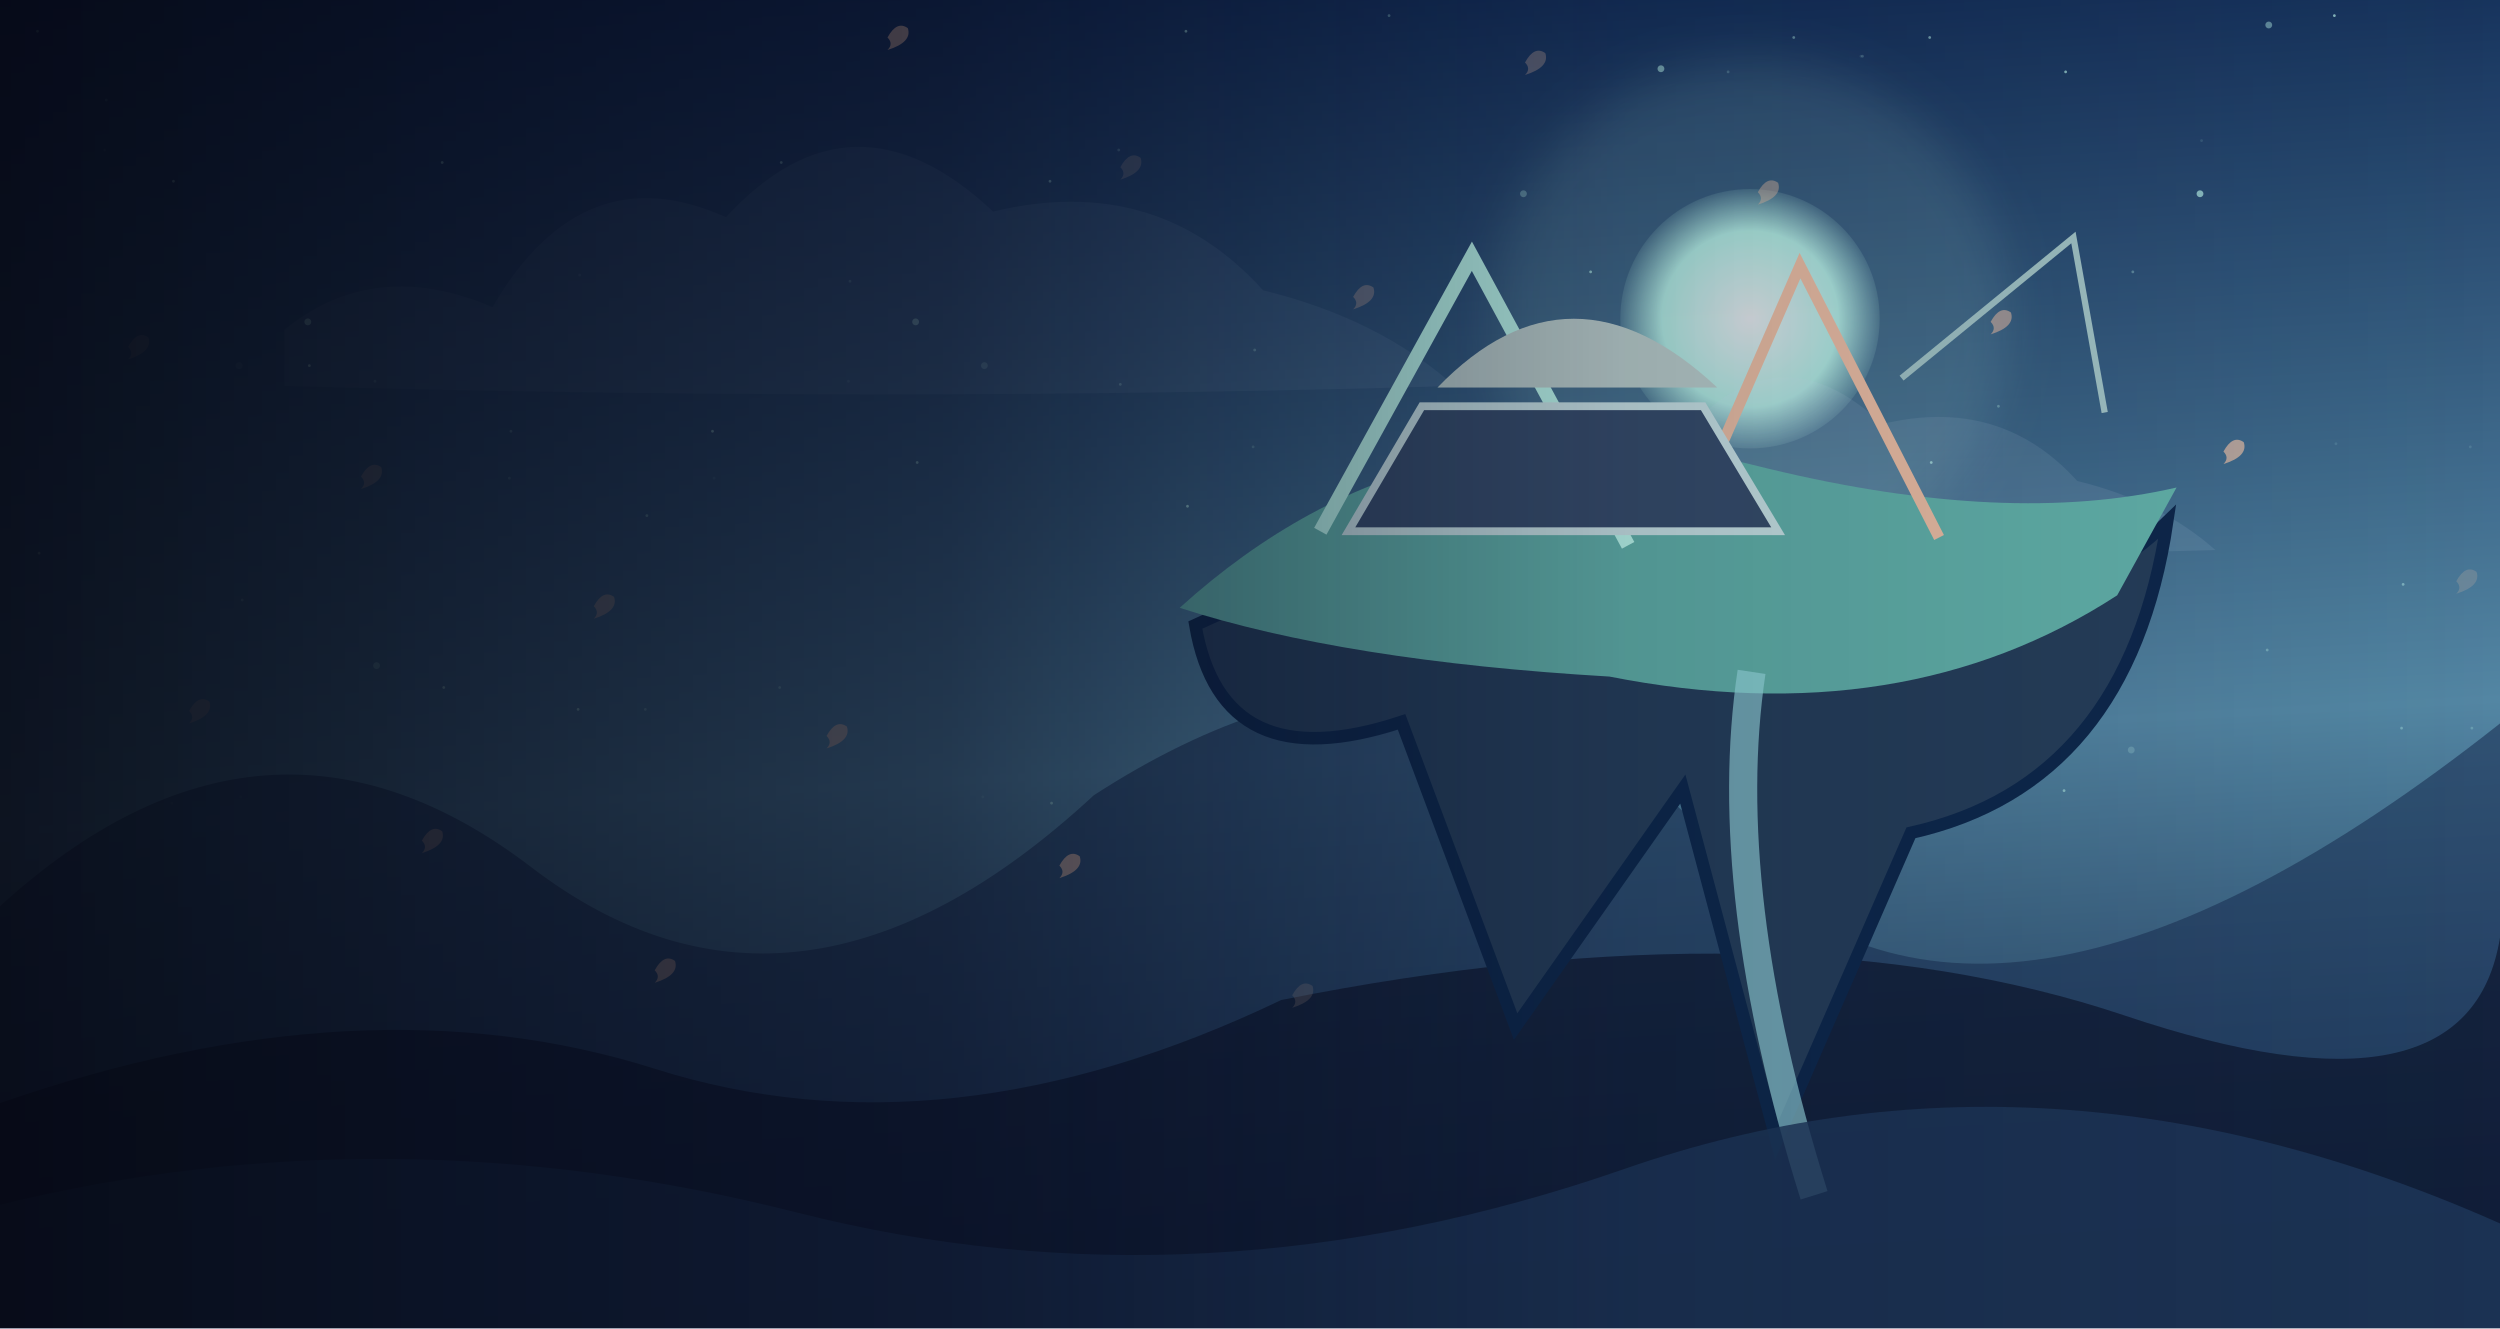
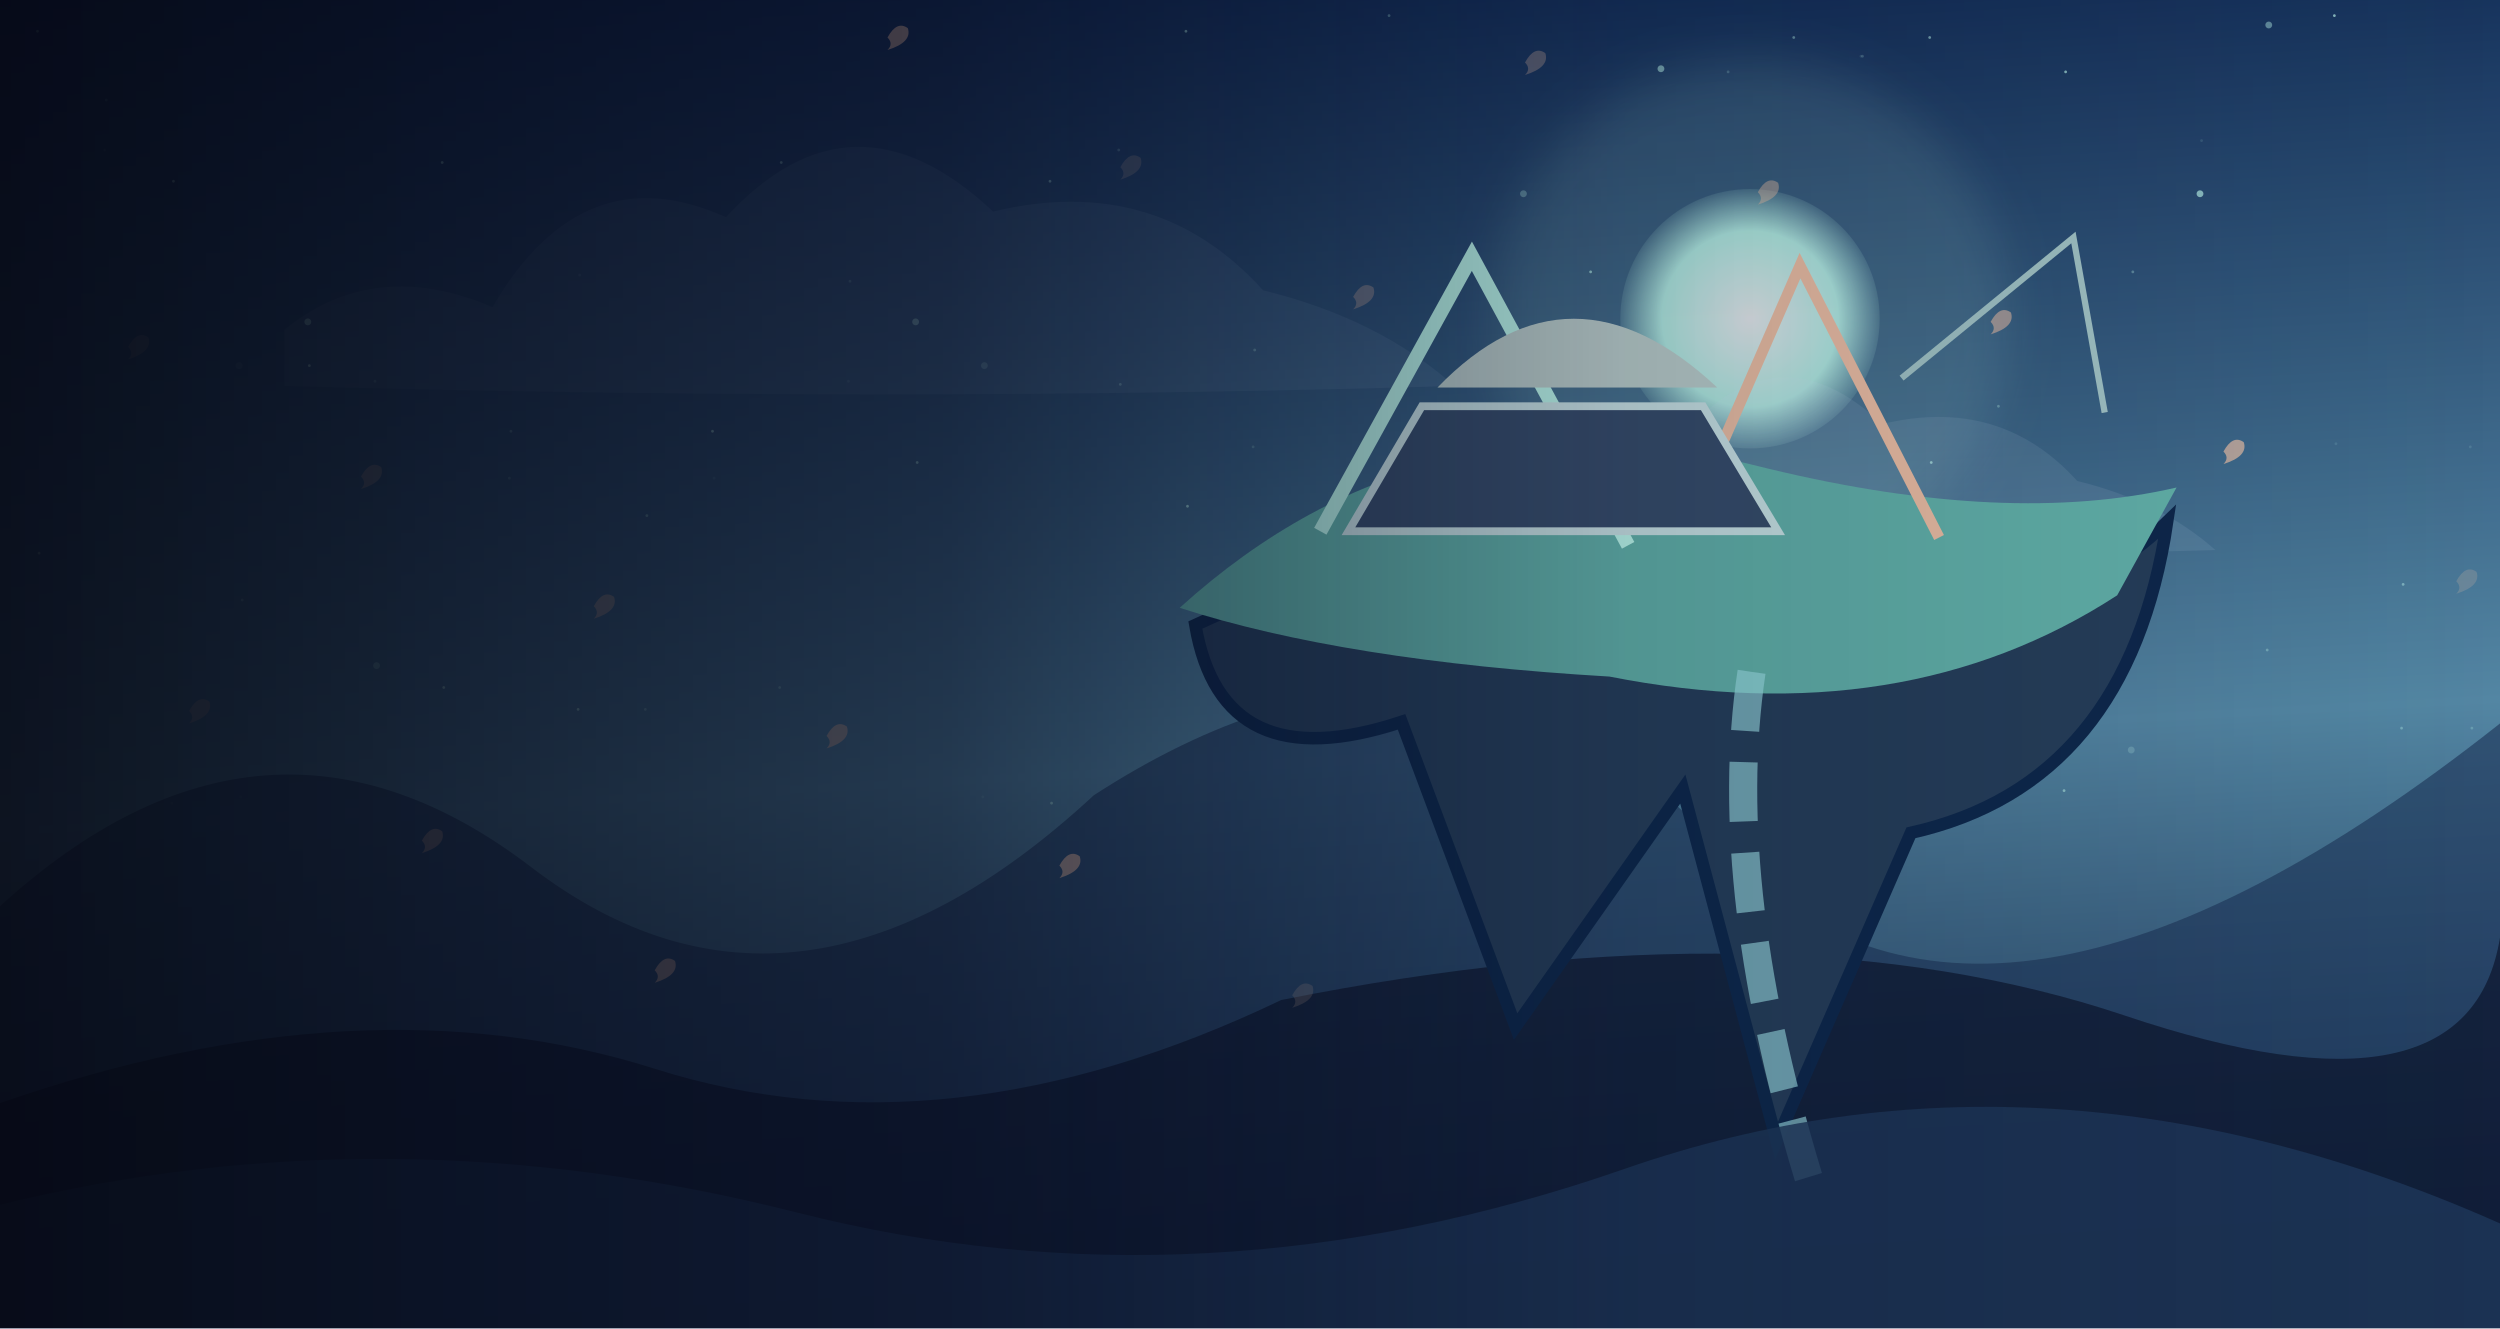
- <svg xmlns="http://www.w3.org/2000/svg" viewBox="0 0 1600 850" role="img" aria-label="Ilhas flutuantes">
+ <svg xmlns="http://www.w3.org/2000/svg" viewBox="0 0 1600 850" role="img" aria-label="Ilhas flutuantes" data-cenario-arte="3">
  <defs>
    <linearGradient id="sky" x2=".1" y2="1">
      <stop stop-color="#0c2450" />
      <stop offset=".62" stop-color="#5589a6" />
      <stop offset="1" stop-color="#1e375a" />
    </linearGradient>
    <radialGradient id="moon">
      <stop stop-color="#ffffff" />
      <stop offset=".68" stop-color="#c2fff1" />
      <stop offset="1" stop-color="#c2fff1" stop-opacity=".15" />
    </radialGradient>
    <linearGradient id="dark">
      <stop stop-color="#050813" stop-opacity=".91" />
      <stop offset=".38" stop-color="#080d20" stop-opacity=".64" />
      <stop offset=".65" stop-color="#070f25" stop-opacity=".2" />
      <stop offset="1" stop-color="#060e24" stop-opacity=".02" />
    </linearGradient>
    <filter id="blur">
      <feGaussianBlur stdDeviation="15" />
    </filter>
    <filter id="glow">
      <feGaussianBlur stdDeviation="4" />
    </filter>
  </defs>
+   <style>/* Ciclos fechados: os extremos coincidem ou ficam invisíveis antes do reinício. */
+ .cena-03-nuvens-vivas{animation:cena-03-nuvens 24s ease-in-out infinite}
+ .cena-03-particula-viva{animation:cena-03-particulas 9s ease-in-out infinite;transform-box:fill-box;transform-origin:center}
+ @keyframes cena-03-nuvens{0%,100%{transform:translateX(-22px)}50%{transform:translateX(28px)}}
+ @keyframes cena-03-particulas{0%,100%{transform:translate(0,0) rotate(-5deg)}50%{transform:translate(22px,36px) rotate(22deg)}}
+ .cena-03-ilha-flutuante{animation:cena-03-ilha 10s ease-in-out infinite}
+ .cena-03-cascata{stroke-dasharray:38 20;animation:cena-03-agua-celeste 2s linear infinite}
+ @keyframes cena-03-ilha{0%,100%{transform:translateY(0)}50%{transform:translateY(-19px)}}
+ @keyframes cena-03-agua-celeste{from{stroke-dashoffset:0}to{stroke-dashoffset:-58}}
+ @media(prefers-reduced-motion:reduce){svg[data-cenario-arte="3"] *{animation:none!important;transition:none!important}}
+ </style>
  <rect width="1600" height="850" fill="url(#sky)" />
  <circle cx="1120" cy="204" r="165" fill="#c2fff1" opacity=".13" filter="url(#blur)" />
  <circle cx="1120" cy="204" r="83" fill="url(#moon)" opacity=".9" />
  <circle cx="153" cy="234" r="2.2" fill="#c2fff1" opacity="0.12" />
  <circle cx="326" cy="306" r="0.9" fill="#c2fff1" opacity="0.22" />
  <circle cx="499" cy="440" r="0.9" fill="#c2fff1" opacity="0.33" />
  <circle cx="672" cy="116" r="0.9" fill="#c2fff1" opacity="0.43" />
  <circle cx="845" cy="374" r="0.9" fill="#c2fff1" opacity="0.54" />
  <circle cx="1018" cy="174" r="0.9" fill="#c2fff1" opacity="0.65" />
  <circle cx="1191" cy="36" r="0.9" fill="#c2fff1" opacity="0.12" />
  <circle cx="1364" cy="480" r="2.2" fill="#c2fff1" opacity="0.22" />
  <circle cx="1537" cy="466" r="0.9" fill="#c2fff1" opacity="0.33" />
  <circle cx="110" cy="514" r="0.9" fill="#c2fff1" opacity="0.43" />
  <circle cx="283" cy="104" r="0.9" fill="#c2fff1" opacity="0.54" />
  <circle cx="456" cy="276" r="0.9" fill="#c2fff1" opacity="0.65" />
  <circle cx="629" cy="510" r="0.9" fill="#c2fff1" opacity="0.12" />
  <circle cx="802" cy="286" r="0.9" fill="#c2fff1" opacity="0.22" />
  <circle cx="975" cy="124" r="2.2" fill="#c2fff1" opacity="0.33" />
  <circle cx="1148" cy="24" r="0.9" fill="#c2fff1" opacity="0.43" />
  <circle cx="1321" cy="506" r="0.9" fill="#c2fff1" opacity="0.54" />
  <circle cx="1494" cy="10" r="0.9" fill="#c2fff1" opacity="0.65" />
  <circle cx="67" cy="96" r="0.9" fill="#c2fff1" opacity="0.12" />
  <circle cx="240" cy="244" r="0.9" fill="#c2fff1" opacity="0.22" />
  <circle cx="413" cy="454" r="0.9" fill="#c2fff1" opacity="0.33" />
  <circle cx="586" cy="206" r="2.2" fill="#c2fff1" opacity="0.43" />
  <circle cx="759" cy="20" r="0.9" fill="#c2fff1" opacity="0.54" />
  <circle cx="932" cy="416" r="0.9" fill="#c2fff1" opacity="0.65" />
  <circle cx="1105" cy="354" r="0.9" fill="#c2fff1" opacity="0.12" />
  <circle cx="1278" cy="354" r="0.9" fill="#c2fff1" opacity="0.22" />
  <circle cx="1451" cy="416" r="0.9" fill="#c2fff1" opacity="0.33" />
  <circle cx="24" cy="20" r="0.9" fill="#c2fff1" opacity="0.43" />
  <circle cx="197" cy="206" r="2.2" fill="#c2fff1" opacity="0.54" />
  <circle cx="370" cy="454" r="0.9" fill="#c2fff1" opacity="0.65" />
  <circle cx="543" cy="244" r="0.9" fill="#c2fff1" opacity="0.12" />
  <circle cx="716" cy="96" r="0.9" fill="#c2fff1" opacity="0.22" />
  <circle cx="889" cy="10" r="0.9" fill="#c2fff1" opacity="0.33" />
  <circle cx="1062" cy="506" r="0.9" fill="#c2fff1" opacity="0.43" />
  <circle cx="1235" cy="24" r="0.9" fill="#c2fff1" opacity="0.54" />
  <circle cx="1408" cy="124" r="2.2" fill="#c2fff1" opacity="0.65" />
  <circle cx="1581" cy="286" r="0.9" fill="#c2fff1" opacity="0.12" />
  <circle cx="154" cy="510" r="0.9" fill="#c2fff1" opacity="0.22" />
  <circle cx="327" cy="276" r="0.9" fill="#c2fff1" opacity="0.33" />
  <circle cx="500" cy="104" r="0.9" fill="#c2fff1" opacity="0.43" />
  <circle cx="673" cy="514" r="0.9" fill="#c2fff1" opacity="0.54" />
  <circle cx="846" cy="466" r="0.9" fill="#c2fff1" opacity="0.65" />
  <circle cx="1019" cy="480" r="2.2" fill="#c2fff1" opacity="0.12" />
  <circle cx="1192" cy="36" r="0.9" fill="#c2fff1" opacity="0.22" />
  <circle cx="1365" cy="174" r="0.9" fill="#c2fff1" opacity="0.33" />
  <circle cx="1538" cy="374" r="0.9" fill="#c2fff1" opacity="0.43" />
  <circle cx="111" cy="116" r="0.9" fill="#c2fff1" opacity="0.54" />
  <circle cx="284" cy="440" r="0.9" fill="#c2fff1" opacity="0.65" />
  <circle cx="457" cy="306" r="0.9" fill="#c2fff1" opacity="0.12" />
  <circle cx="630" cy="234" r="2.2" fill="#c2fff1" opacity="0.22" />
  <circle cx="803" cy="224" r="0.9" fill="#c2fff1" opacity="0.33" />
  <circle cx="976" cy="276" r="0.9" fill="#c2fff1" opacity="0.43" />
  <circle cx="1149" cy="390" r="0.9" fill="#c2fff1" opacity="0.54" />
  <circle cx="1322" cy="46" r="0.9" fill="#c2fff1" opacity="0.65" />
  <circle cx="1495" cy="284" r="0.9" fill="#c2fff1" opacity="0.12" />
  <circle cx="68" cy="64" r="0.9" fill="#c2fff1" opacity="0.22" />
  <circle cx="241" cy="426" r="2.2" fill="#c2fff1" opacity="0.33" />
  <circle cx="414" cy="330" r="0.9" fill="#c2fff1" opacity="0.43" />
  <circle cx="587" cy="296" r="0.9" fill="#c2fff1" opacity="0.54" />
  <circle cx="760" cy="324" r="0.9" fill="#c2fff1" opacity="0.65" />
  <circle cx="933" cy="414" r="0.9" fill="#c2fff1" opacity="0.12" />
  <circle cx="1106" cy="46" r="0.9" fill="#c2fff1" opacity="0.22" />
  <circle cx="1279" cy="260" r="0.9" fill="#c2fff1" opacity="0.33" />
  <circle cx="1452" cy="16" r="2.2" fill="#c2fff1" opacity="0.43" />
  <circle cx="25" cy="354" r="0.9" fill="#c2fff1" opacity="0.54" />
  <circle cx="198" cy="234" r="0.9" fill="#c2fff1" opacity="0.65" />
  <circle cx="371" cy="176" r="0.9" fill="#c2fff1" opacity="0.12" />
  <circle cx="544" cy="180" r="0.9" fill="#c2fff1" opacity="0.22" />
  <circle cx="717" cy="246" r="0.9" fill="#c2fff1" opacity="0.33" />
  <circle cx="890" cy="374" r="0.9" fill="#c2fff1" opacity="0.43" />
  <circle cx="1063" cy="44" r="2.2" fill="#c2fff1" opacity="0.54" />
  <circle cx="1236" cy="296" r="0.9" fill="#c2fff1" opacity="0.65" />
  <circle cx="1409" cy="90" r="0.9" fill="#c2fff1" opacity="0.12" />
  <circle cx="1582" cy="466" r="0.9" fill="#c2fff1" opacity="0.22" />
  <circle cx="155" cy="384" r="0.9" fill="#c2fff1" opacity="0.33" />
-   <g opacity=".22">
+   <g opacity=".22" class="cena-03-nuvens-vivas">
    <g transform="translate(488 175) scale(1.8)" opacity="0.35" fill="#d6e6ff">
      <path d="M-170 20 Q-138 -6 -96 12 Q-64 -43 -13 -20 Q32 -69 82 -22 Q140 -36 178 6 Q219 16 246 40 Q45 46 -170 40Z" />
    </g>
    <g transform="translate(1098 300) scale(1.3)" opacity="0.45" fill="#d6e6ff">
      <path d="M-170 20 Q-138 -6 -96 12 Q-64 -43 -13 -20 Q32 -69 82 -22 Q140 -36 178 6 Q219 16 246 40 Q45 46 -170 40Z" />
    </g>
  </g>
  <path d="M0 580Q170 425 340 555T700 509Q930 360 1100 542T1600 463V850H0Z" fill="#1e375a" opacity=".64" />
  <path d="M0 706Q233 625 419 684T820 640Q1140 576 1360 650T1600 600V850H0Z" fill="#080f24" opacity=".62" />
-   <g transform="translate(710 130)">
-     <path d="M55 270Q270 170 465 242q130 42 212 -38q-25 168 -164 199l-86 197-60-225-107 152-73-195Q72 370 55 270Z" fill="#263f5b" stroke="#0d284c" stroke-width="8" />
-     <path d="M45 259q160 -145 377 -89q153 37 261 12l-38 69q-137 89 -325 52Q150 293 45 259Z" fill="#64b6ad" />
-     <path d="M411 300Q390 440 451 635" fill="none" stroke="#a1e7ec" stroke-width="18" opacity=".65" />
-     <path d="M135 210l97-176 100 185" fill="none" stroke="#c2fff1" stroke-width="9" />
-     <path d="M370 205l72-165 89 174" fill="none" stroke="#f2c3a7" stroke-width="7" />
-     <path d="M200 130l180 0 48 80H153z" fill="#384e6c" stroke="#cfe9ea" stroke-width="5" />
-     <path d="M210 118q85 -88 179 0" fill="#c1d4d0" />
-     <path d="M507 112l110-90 20 112" fill="none" stroke="#a5c8c9" stroke-width="4" />
+   <g class="cena-03-ilha-flutuante">
+     <g transform="translate(710 130)">
+       <path d="M55 270Q270 170 465 242q130 42 212 -38q-25 168 -164 199l-86 197-60-225-107 152-73-195Q72 370 55 270Z" fill="#263f5b" stroke="#0d284c" stroke-width="8" />
+       <path d="M45 259q160 -145 377 -89q153 37 261 12l-38 69q-137 89 -325 52Q150 293 45 259Z" fill="#64b6ad" />
+       <path d="M411 300Q390 440 451 635" fill="none" stroke="#a1e7ec" stroke-width="18" opacity=".65" class="cena-03-cascata" />
+       <path d="M135 210l97-176 100 185" fill="none" stroke="#c2fff1" stroke-width="9" />
+       <path d="M370 205l72-165 89 174" fill="none" stroke="#f2c3a7" stroke-width="7" />
+       <path d="M200 130l180 0 48 80H153z" fill="#384e6c" stroke="#cfe9ea" stroke-width="5" />
+       <path d="M210 118q85 -88 179 0" fill="#c1d4d0" />
+       <path d="M507 112l110-90 20 112" fill="none" stroke="#a5c8c9" stroke-width="4" />
+     </g>
  </g>
  <path d="M0 771Q250 710 510 776T1040 748T1600 783V850H0Z" fill="#1e375a" opacity=".83" />
-   <path d="M82 222q6 -11 13 -6q3 9 -13 14q4 -4 0 -8Z" fill="#f2c3a7" opacity="0.20" />
-   <path d="M231 305q6 -11 13 -6q3 9 -13 14q4 -4 0 -8Z" fill="#f2c3a7" opacity="0.32" />
-   <path d="M380 388q6 -11 13 -6q3 9 -13 14q4 -4 0 -8Z" fill="#f2c3a7" opacity="0.44" />
-   <path d="M529 471q6 -11 13 -6q3 9 -13 14q4 -4 0 -8Z" fill="#f2c3a7" opacity="0.56" />
-   <path d="M678 554q6 -11 13 -6q3 9 -13 14q4 -4 0 -8Z" fill="#f2c3a7" opacity="0.68" />
-   <path d="M827 637q6 -11 13 -6q3 9 -13 14q4 -4 0 -8Z" fill="#f2c3a7" opacity="0.20" />
-   <path d="M976 40q6 -11 13 -6q3 9 -13 14q4 -4 0 -8Z" fill="#f2c3a7" opacity="0.32" />
-   <path d="M1125 123q6 -11 13 -6q3 9 -13 14q4 -4 0 -8Z" fill="#f2c3a7" opacity="0.44" />
-   <path d="M1274 206q6 -11 13 -6q3 9 -13 14q4 -4 0 -8Z" fill="#f2c3a7" opacity="0.56" />
-   <path d="M1423 289q6 -11 13 -6q3 9 -13 14q4 -4 0 -8Z" fill="#f2c3a7" opacity="0.68" />
-   <path d="M1572 372q6 -11 13 -6q3 9 -13 14q4 -4 0 -8Z" fill="#f2c3a7" opacity="0.20" />
-   <path d="M121 455q6 -11 13 -6q3 9 -13 14q4 -4 0 -8Z" fill="#f2c3a7" opacity="0.32" />
-   <path d="M270 538q6 -11 13 -6q3 9 -13 14q4 -4 0 -8Z" fill="#f2c3a7" opacity="0.44" />
-   <path d="M419 621q6 -11 13 -6q3 9 -13 14q4 -4 0 -8Z" fill="#f2c3a7" opacity="0.56" />
-   <path d="M568 24q6 -11 13 -6q3 9 -13 14q4 -4 0 -8Z" fill="#f2c3a7" opacity="0.68" />
-   <path d="M717 107q6 -11 13 -6q3 9 -13 14q4 -4 0 -8Z" fill="#f2c3a7" opacity="0.20" />
-   <path d="M866 190q6 -11 13 -6q3 9 -13 14q4 -4 0 -8Z" fill="#f2c3a7" opacity="0.32" />
+   <path d="M82 222q6 -11 13 -6q3 9 -13 14q4 -4 0 -8Z" fill="#f2c3a7" opacity="0.20" class="cena-03-particula-viva" style="animation-delay:-0.0s;animation-duration:7s" />
+   <path d="M231 305q6 -11 13 -6q3 9 -13 14q4 -4 0 -8Z" fill="#f2c3a7" opacity="0.32" class="cena-03-particula-viva" style="animation-delay:-0.7s;animation-duration:8s" />
+   <path d="M380 388q6 -11 13 -6q3 9 -13 14q4 -4 0 -8Z" fill="#f2c3a7" opacity="0.44" class="cena-03-particula-viva" style="animation-delay:-1.4s;animation-duration:9s" />
+   <path d="M529 471q6 -11 13 -6q3 9 -13 14q4 -4 0 -8Z" fill="#f2c3a7" opacity="0.56" class="cena-03-particula-viva" style="animation-delay:-2.1s;animation-duration:10s" />
+   <path d="M678 554q6 -11 13 -6q3 9 -13 14q4 -4 0 -8Z" fill="#f2c3a7" opacity="0.68" class="cena-03-particula-viva" style="animation-delay:-2.8s;animation-duration:11s" />
+   <path d="M827 637q6 -11 13 -6q3 9 -13 14q4 -4 0 -8Z" fill="#f2c3a7" opacity="0.20" class="cena-03-particula-viva" style="animation-delay:-3.5s;animation-duration:7s" />
+   <path d="M976 40q6 -11 13 -6q3 9 -13 14q4 -4 0 -8Z" fill="#f2c3a7" opacity="0.32" class="cena-03-particula-viva" style="animation-delay:-4.2s;animation-duration:8s" />
+   <path d="M1125 123q6 -11 13 -6q3 9 -13 14q4 -4 0 -8Z" fill="#f2c3a7" opacity="0.44" class="cena-03-particula-viva" style="animation-delay:-4.9s;animation-duration:9s" />
+   <path d="M1274 206q6 -11 13 -6q3 9 -13 14q4 -4 0 -8Z" fill="#f2c3a7" opacity="0.56" class="cena-03-particula-viva" style="animation-delay:-5.6s;animation-duration:10s" />
+   <path d="M1423 289q6 -11 13 -6q3 9 -13 14q4 -4 0 -8Z" fill="#f2c3a7" opacity="0.68" class="cena-03-particula-viva" style="animation-delay:-6.3s;animation-duration:11s" />
+   <path d="M1572 372q6 -11 13 -6q3 9 -13 14q4 -4 0 -8Z" fill="#f2c3a7" opacity="0.20" class="cena-03-particula-viva" style="animation-delay:-7.0s;animation-duration:7s" />
+   <path d="M121 455q6 -11 13 -6q3 9 -13 14q4 -4 0 -8Z" fill="#f2c3a7" opacity="0.32" class="cena-03-particula-viva" style="animation-delay:-7.7s;animation-duration:8s" />
+   <path d="M270 538q6 -11 13 -6q3 9 -13 14q4 -4 0 -8Z" fill="#f2c3a7" opacity="0.44" class="cena-03-particula-viva" style="animation-delay:-8.4s;animation-duration:9s" />
+   <path d="M419 621q6 -11 13 -6q3 9 -13 14q4 -4 0 -8Z" fill="#f2c3a7" opacity="0.56" class="cena-03-particula-viva" style="animation-delay:-9.1s;animation-duration:10s" />
+   <path d="M568 24q6 -11 13 -6q3 9 -13 14q4 -4 0 -8Z" fill="#f2c3a7" opacity="0.68" class="cena-03-particula-viva" style="animation-delay:-9.8s;animation-duration:11s" />
+   <path d="M717 107q6 -11 13 -6q3 9 -13 14q4 -4 0 -8Z" fill="#f2c3a7" opacity="0.20" class="cena-03-particula-viva" style="animation-delay:-10.5s;animation-duration:7s" />
+   <path d="M866 190q6 -11 13 -6q3 9 -13 14q4 -4 0 -8Z" fill="#f2c3a7" opacity="0.32" class="cena-03-particula-viva" style="animation-delay:-11.2s;animation-duration:8s" />
  <rect width="1600" height="850" fill="url(#dark)" />
</svg>
